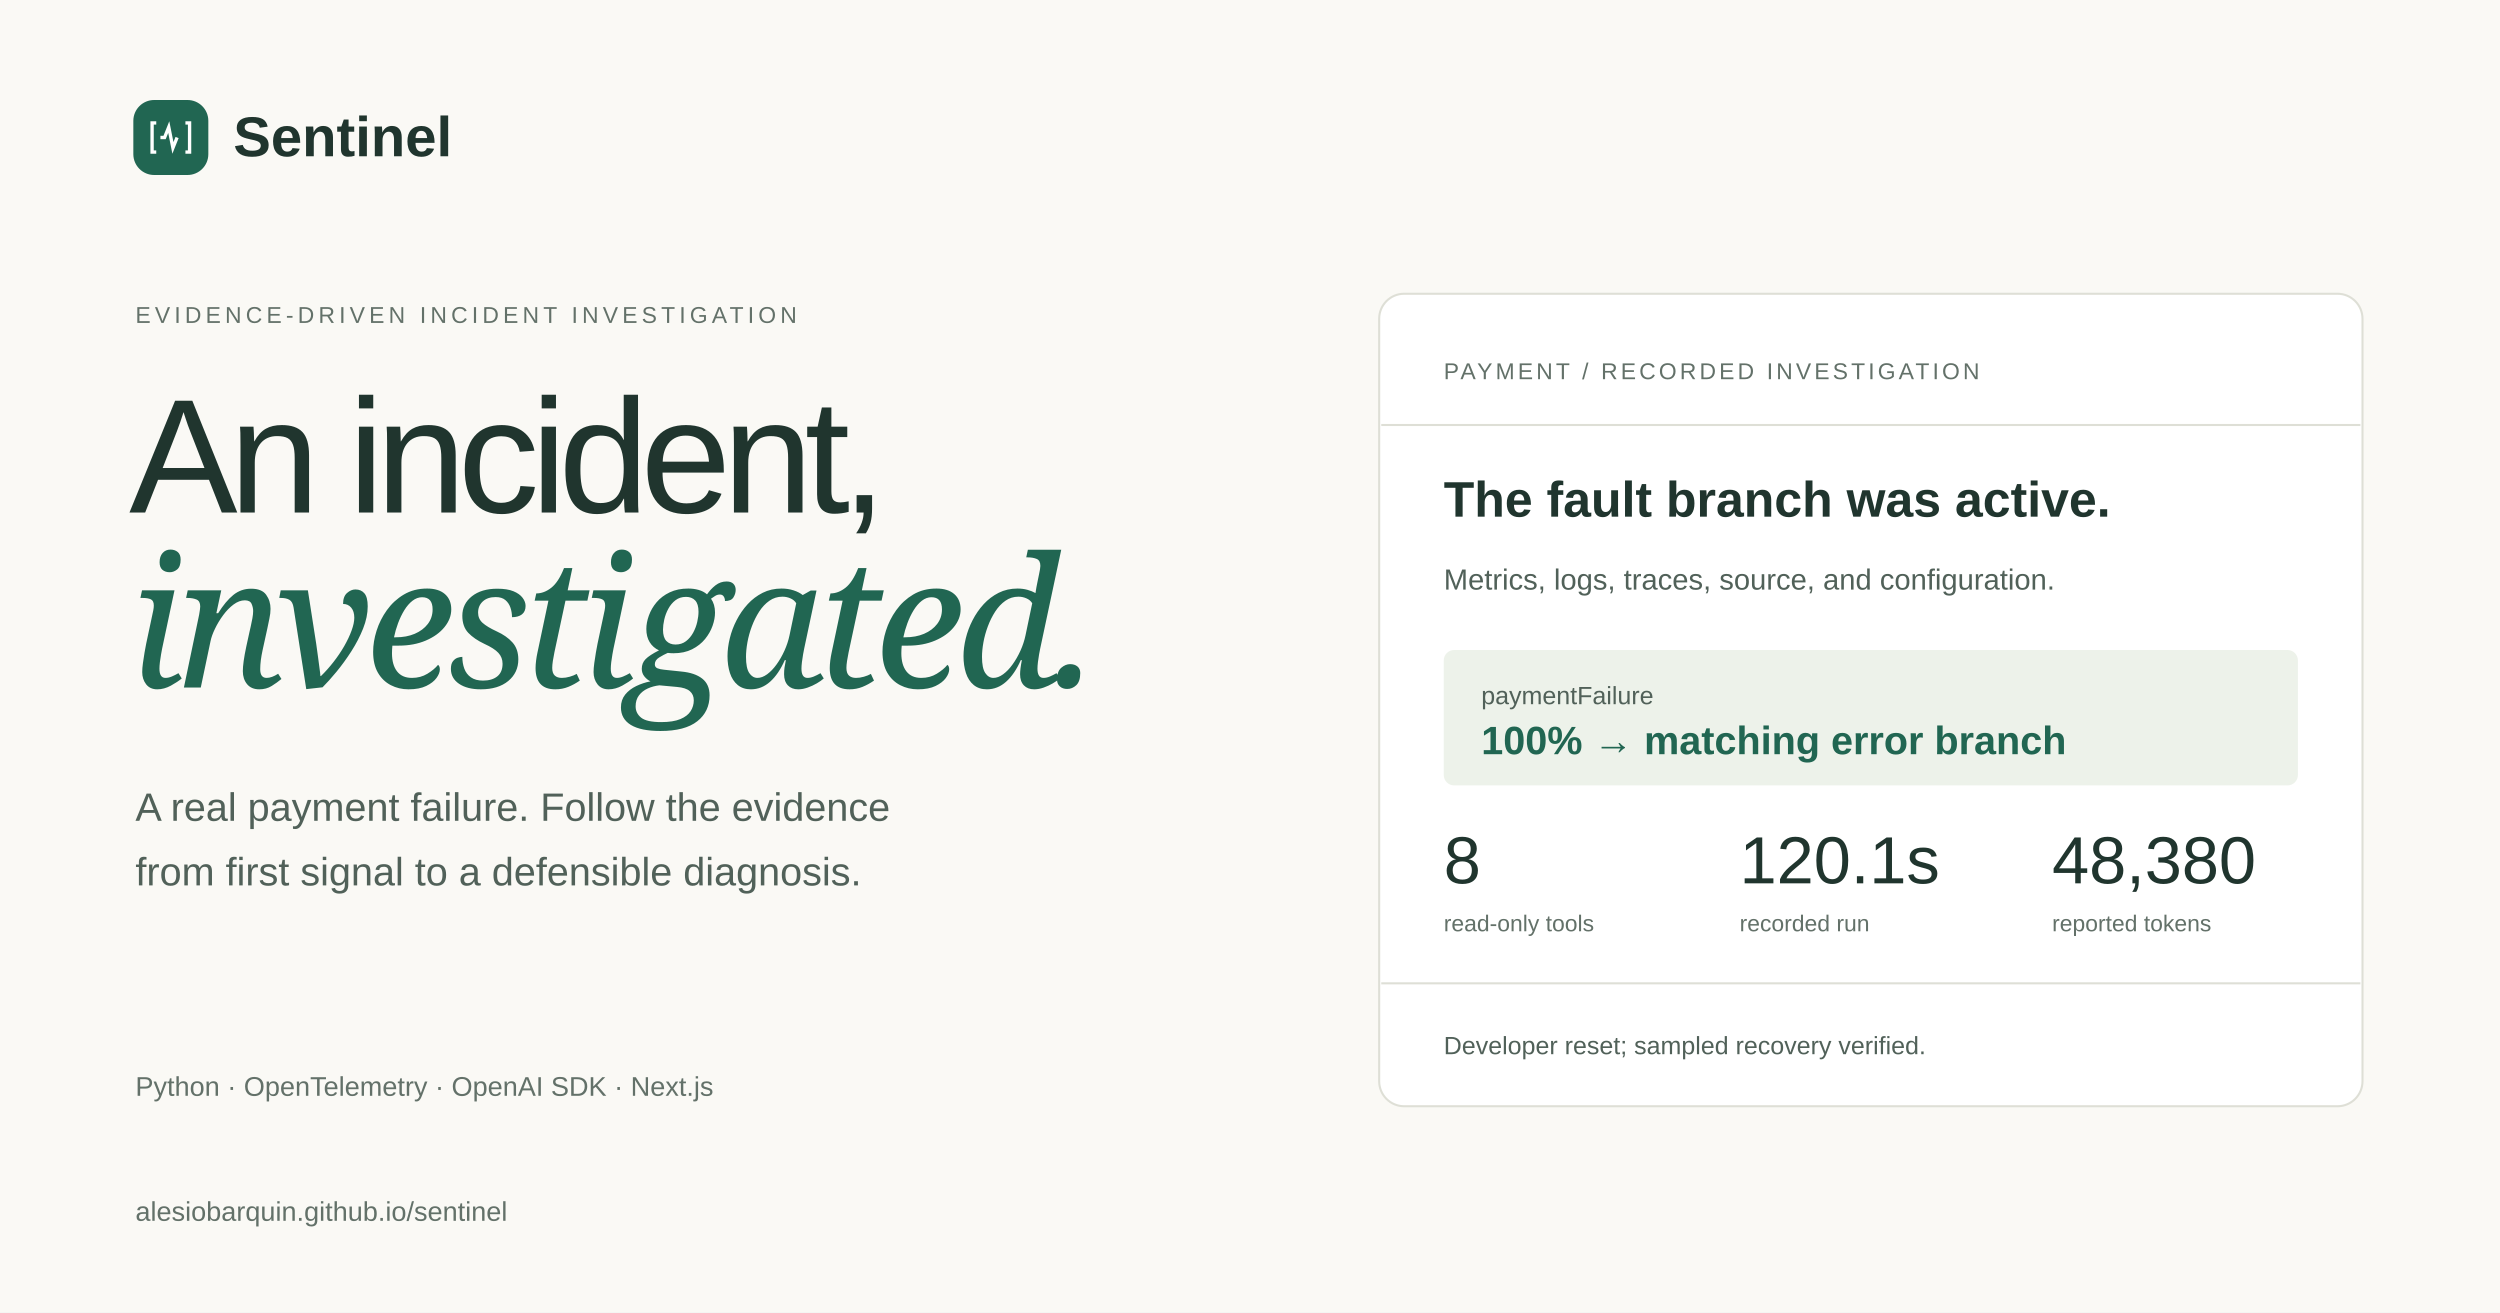
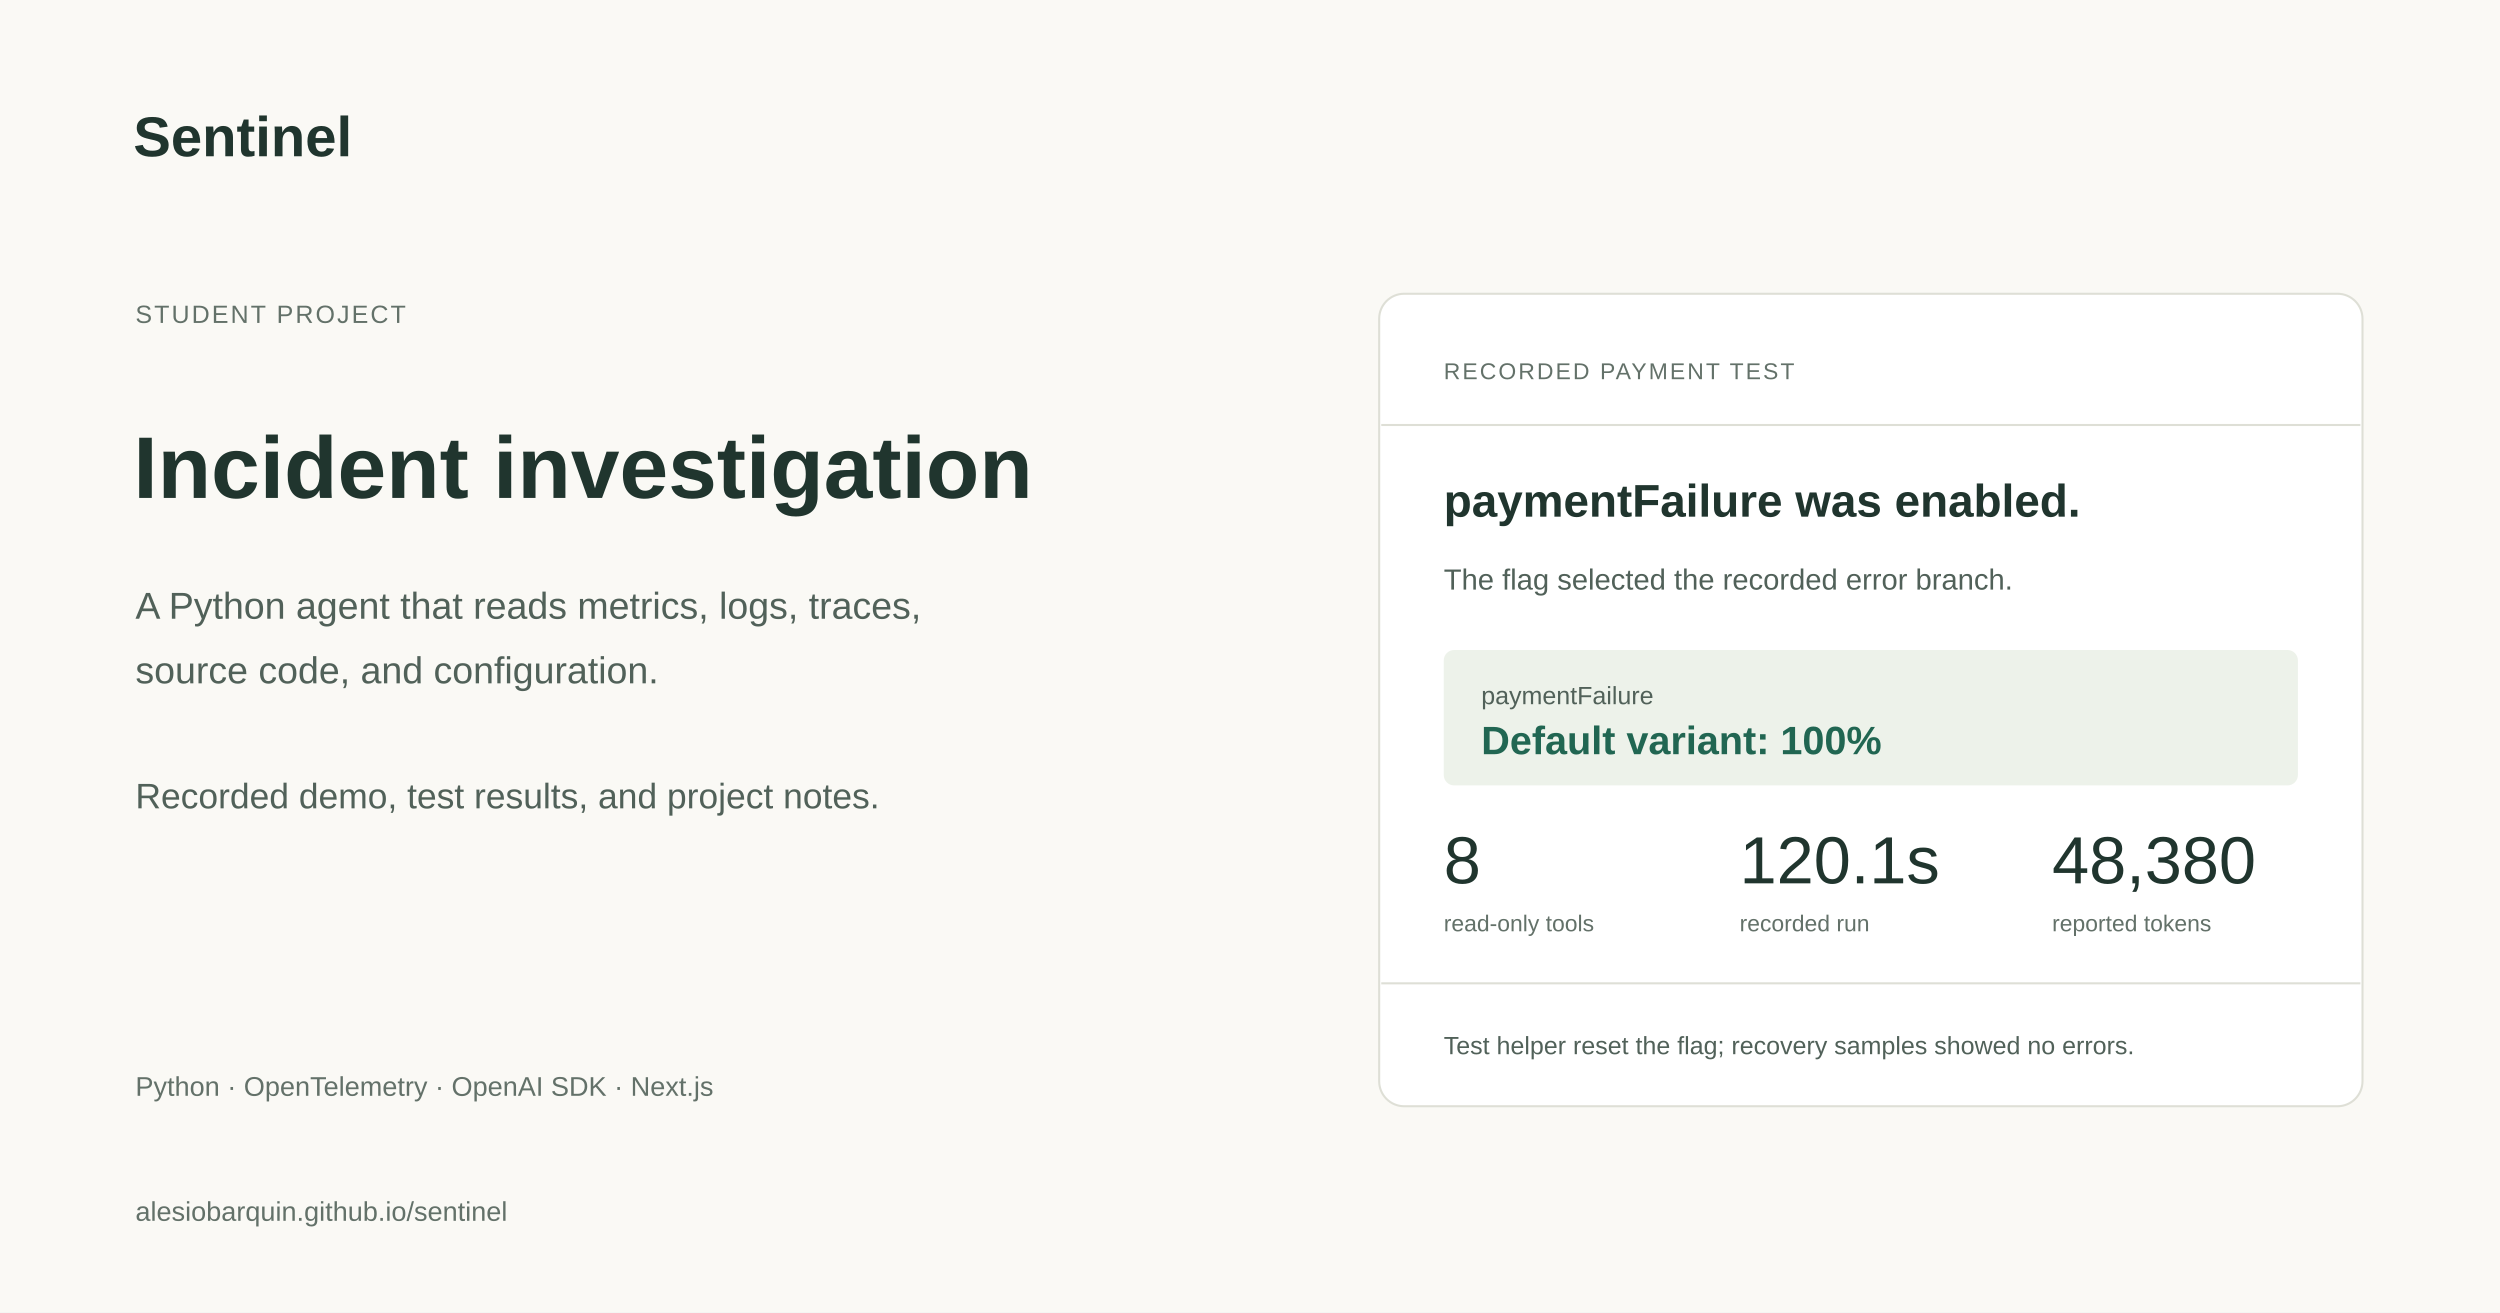
<svg xmlns="http://www.w3.org/2000/svg" width="1200" height="630" viewBox="0 0 1200 630">
  <rect width="1200" height="630" fill="#faf9f5" />
-   <rect x="64" y="48" width="36" height="36" rx="10" fill="#216652" />
-   <path d="M75 59h-2v14h2m14-14h2v14h-2m-12-7h2l2-5 2 10 2-5" fill="none" stroke="white" stroke-width="1.6" />
  <g font-family="Arial, sans-serif" fill="#20352e">
-     <text x="112" y="75" font-size="27" font-weight="600">Sentinel</text>
-     <text x="65" y="155" font-size="11" letter-spacing="2" fill="#637169">EVIDENCE-DRIVEN INCIDENT INVESTIGATION</text>
-     <text x="62" y="246" font-size="78" letter-spacing="-4">An incident,</text>
-     <text x="62" y="330" font-size="87" letter-spacing="-4" font-family="Georgia, serif" font-style="italic" fill="#216652">investigated.</text>
-     <text x="65" y="394" font-size="19" fill="#516159">A real payment failure. Follow the evidence</text>
-     <text x="65" y="425" font-size="19" fill="#516159">from first signal to a defensible diagnosis.</text>
+     <text x="64" y="75" font-size="27" font-weight="600">Sentinel</text>
+     <text x="65" y="155" font-size="12" letter-spacing="1" fill="#637169">STUDENT PROJECT</text>
+     <text x="64" y="239" font-size="42" font-weight="600">Incident investigation</text>
+     <text x="65" y="297" font-size="18" fill="#516159">A Python agent that reads metrics, logs, traces,</text>
+     <text x="65" y="328" font-size="18" fill="#516159">source code, and configuration.</text>
+     <text x="65" y="388" font-size="17" fill="#516159">Recorded demo, test results, and project notes.</text>
    <text x="65" y="526" font-size="13" fill="#637169">Python  ·  OpenTelemetry  ·  OpenAI SDK  ·  Next.js</text>
    <text x="65" y="586" font-size="13" fill="#637169">alesiobarquin.github.io/sentinel</text>
  </g>
  <rect x="662" y="141" width="472" height="390" rx="12" fill="white" stroke="#dedfd6" />
  <g font-family="Arial, sans-serif" fill="#20352e">
-     <text x="693" y="182" font-size="11" letter-spacing="1.5" fill="#637169">PAYMENT / RECORDED INVESTIGATION</text>
+     <text x="693" y="182" font-size="11" letter-spacing="1" fill="#637169">RECORDED PAYMENT TEST</text>
    <path d="M663 204h470" stroke="#dedfd6" />
-     <text x="693" y="248" font-size="24" font-weight="600">The fault branch was active.</text>
-     <text x="693" y="283" font-size="14" fill="#516159">Metrics, logs, traces, source, and configuration.</text>
+     <text x="693" y="248" font-size="22" font-weight="600">paymentFailure was enabled.</text>
+     <text x="693" y="283" font-size="14" fill="#516159">The flag selected the recorded error branch.</text>
    <rect x="693" y="312" width="410" height="65" rx="5" fill="#edf2ea" />
    <text x="711" y="338" font-size="12" fill="#516159">paymentFailure</text>
-     <text x="711" y="362" font-size="19" font-weight="600" fill="#216652">100% → matching error branch</text>
+     <text x="711" y="362" font-size="19" font-weight="600" fill="#216652">Default variant: 100%</text>
    <text x="693" y="424" font-size="32">8</text>
    <text x="835" y="424" font-size="32">120.1s</text>
    <text x="985" y="424" font-size="32">48,380</text>
    <text x="693" y="447" font-size="11" fill="#637169">read-only tools</text>
    <text x="835" y="447" font-size="11" fill="#637169">recorded run</text>
    <text x="985" y="447" font-size="11" fill="#637169">reported tokens</text>
    <path d="M663 472h470" stroke="#dedfd6" />
-     <text x="693" y="506" font-size="12" fill="#516159">Developer reset; sampled recovery verified.</text>
+     <text x="693" y="506" font-size="12" fill="#516159">Test helper reset the flag; recovery samples showed no errors.</text>
  </g>
</svg>
